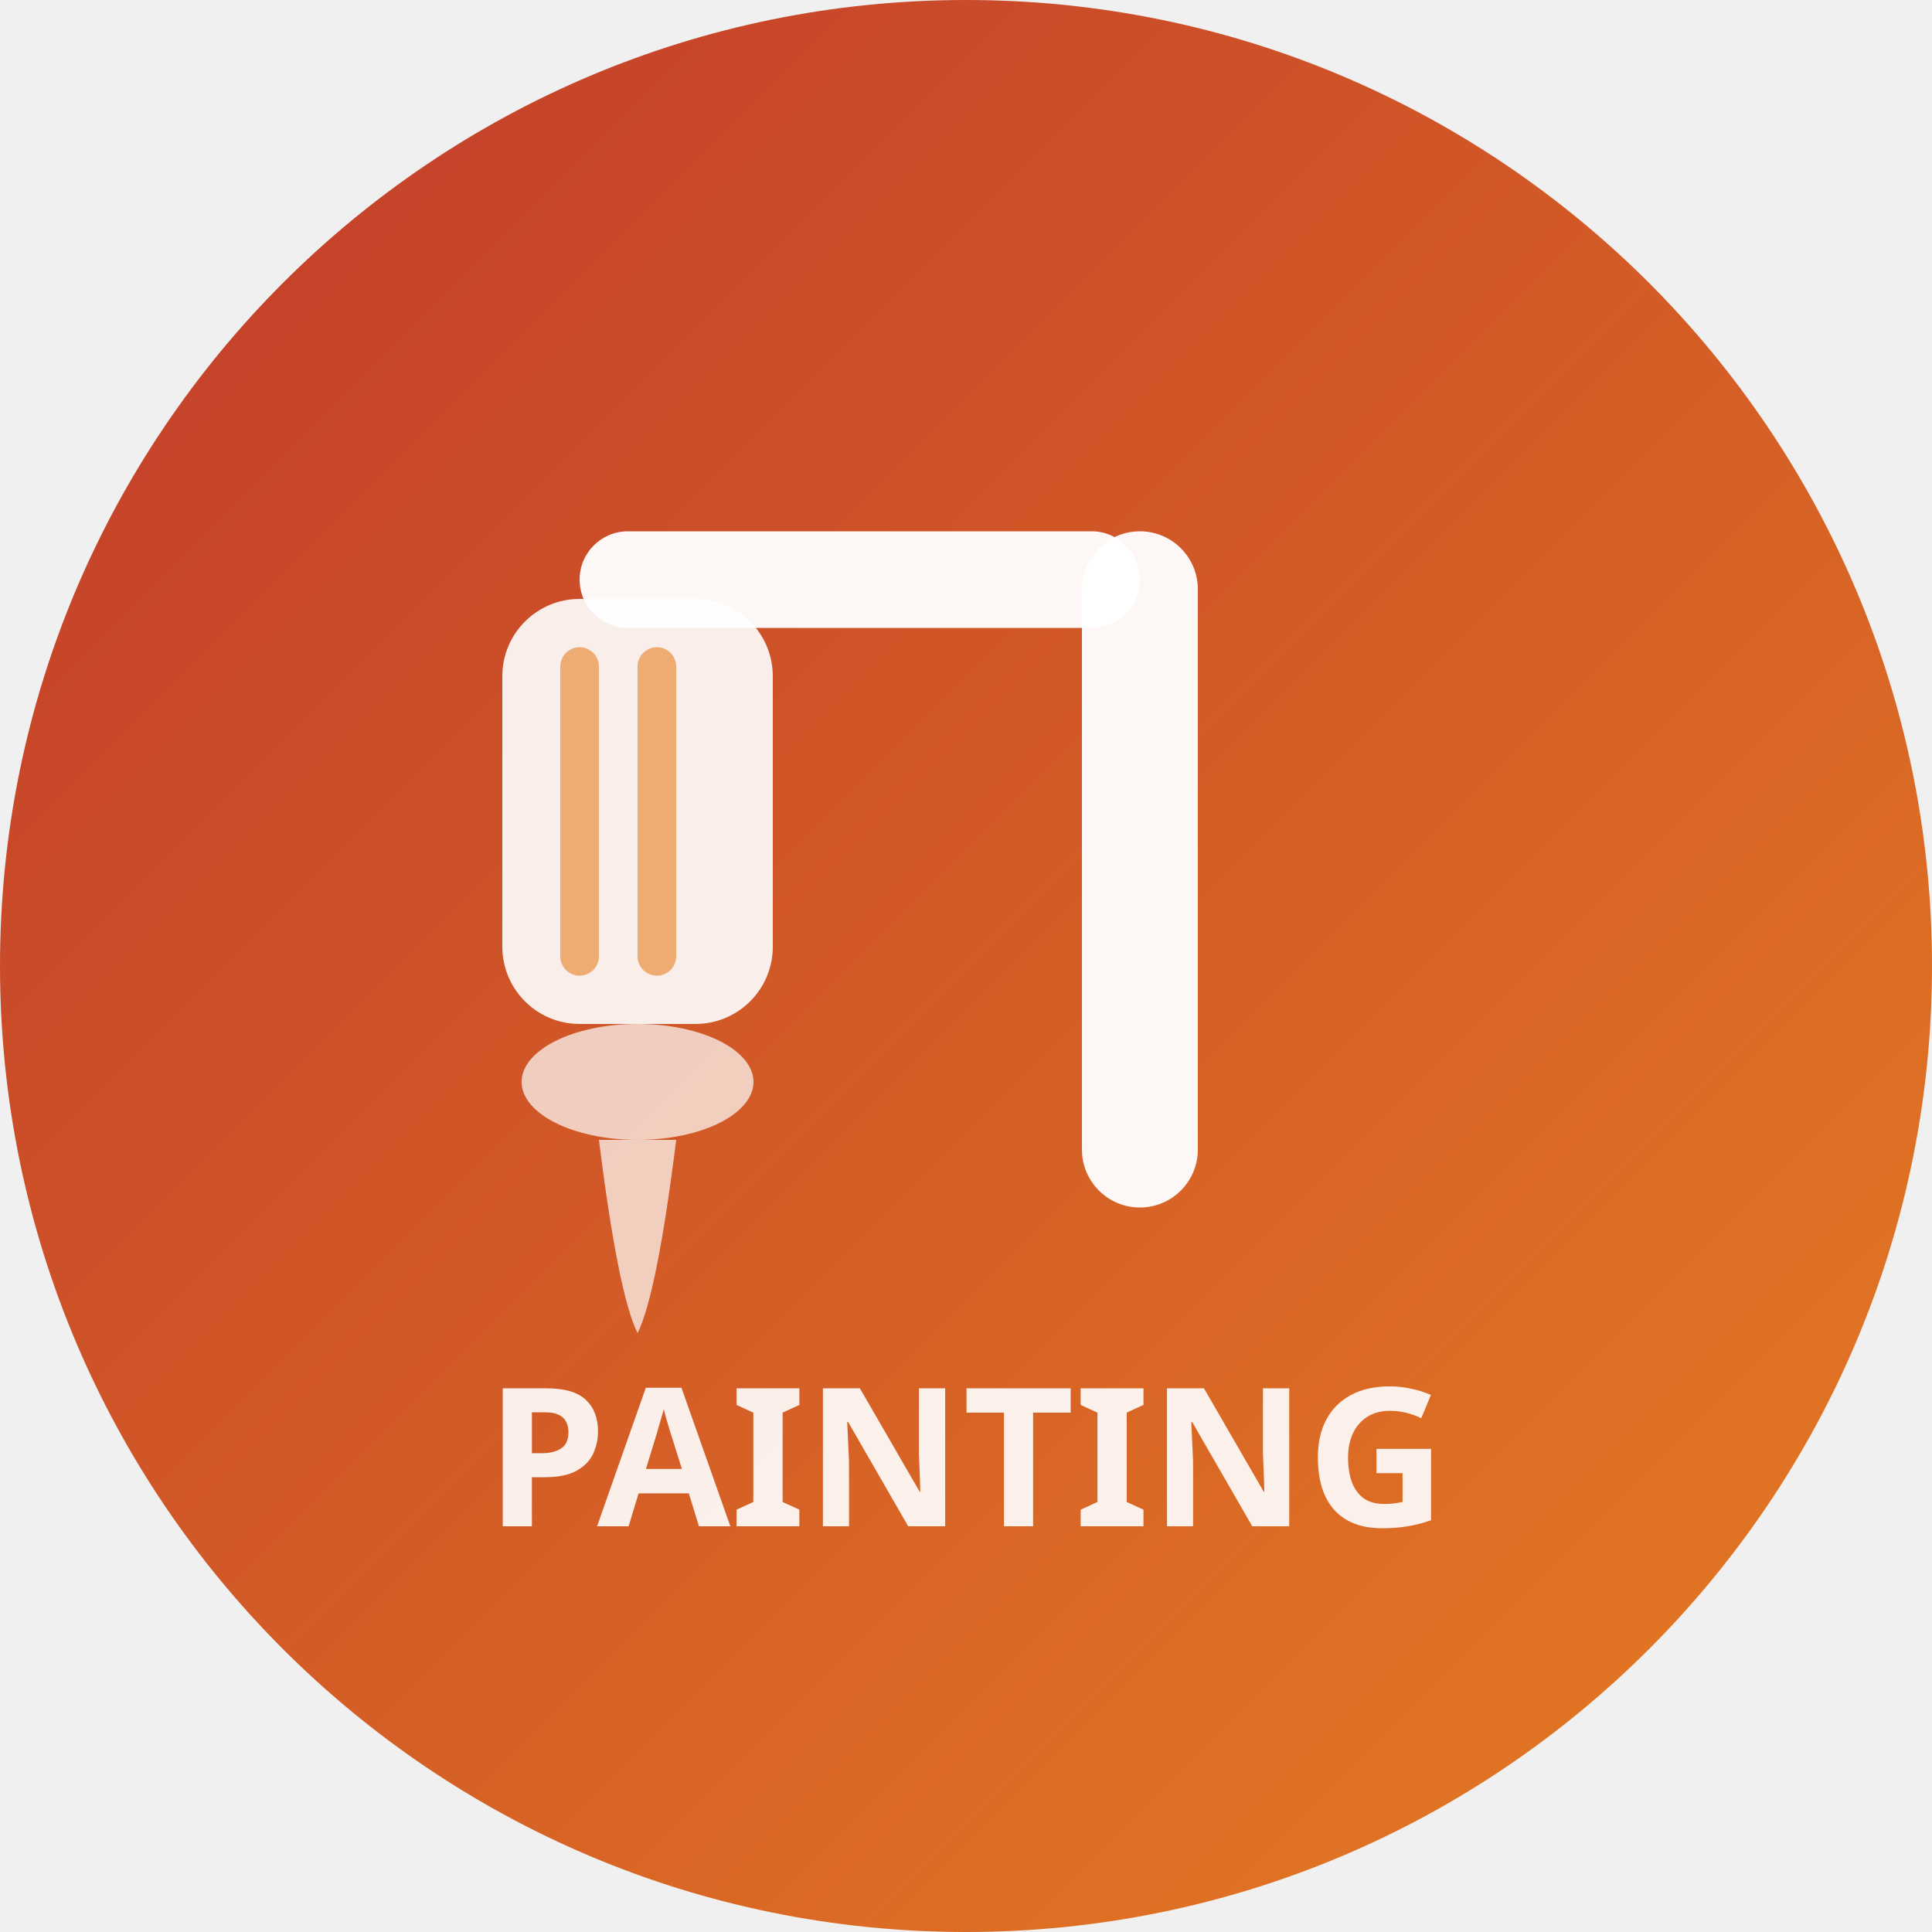
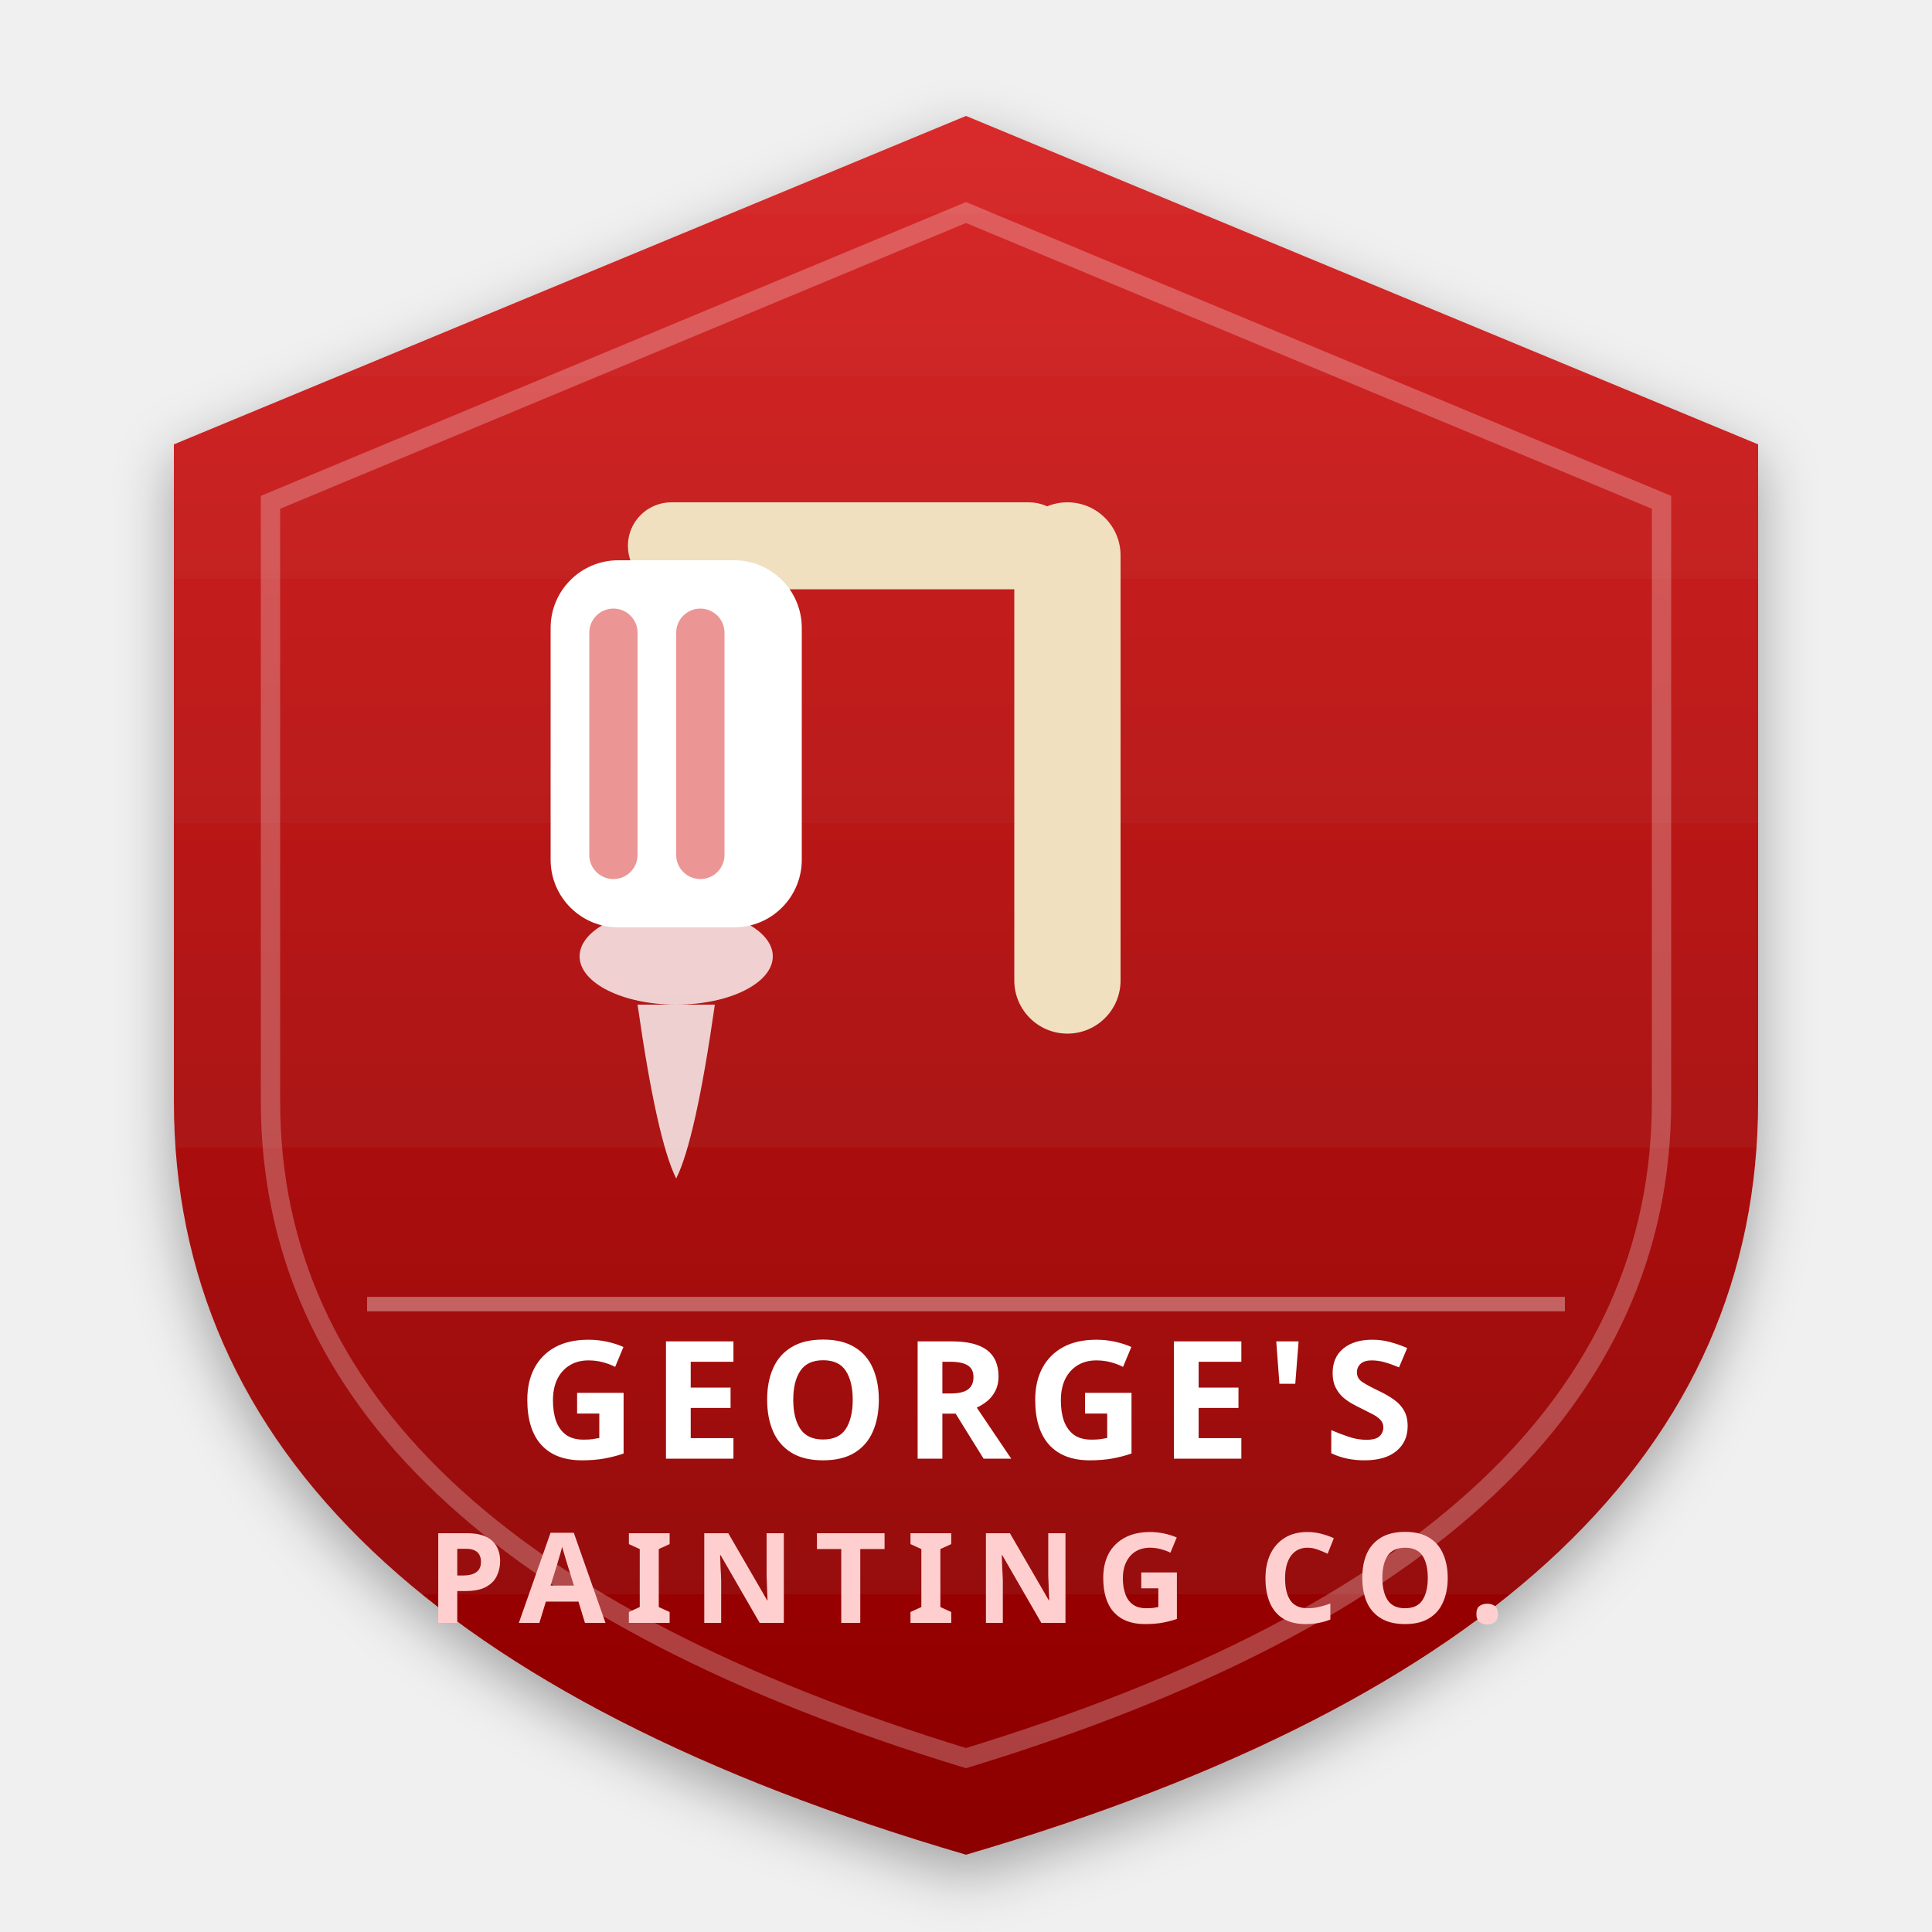
<svg xmlns="http://www.w3.org/2000/svg" viewBox="0 0 200 200" width="200" height="200">
  <defs>
-     <linearGradient id="g1" x1="0%" y1="0%" x2="100%" y2="100%">
-       <stop offset="0%" style="stop-color:#c0392b" />
-       <stop offset="100%" style="stop-color:#e67e22" />
+     <filter id="gs">
+       <feDropShadow dx="0" dy="2" stdDeviation="3" flood-color="#00000055" />
+     </filter>
+     <linearGradient id="gg1" x1="0%" y1="0%" x2="0%" y2="100%">
+       <stop offset="0%" style="stop-color:#D92B2B" />
+       <stop offset="100%" style="stop-color:#8B0000" />
    </linearGradient>
  </defs>
-   <circle cx="100" cy="100" r="100" fill="url(#g1)" />
-   <rect x="112" y="55" width="12" height="70" rx="6" fill="white" opacity="0.95" />
-   <rect x="60" y="55" width="58" height="10" rx="5" fill="white" opacity="0.95" />
-   <rect x="52" y="62" width="28" height="44" rx="8" fill="white" opacity="0.9" />
-   <rect x="58" y="67" width="4" height="34" rx="2" fill="#e67e22" opacity="0.6" />
-   <rect x="66" y="67" width="4" height="34" rx="2" fill="#e67e22" opacity="0.6" />
-   <ellipse cx="66" cy="112" rx="12" ry="6" fill="white" opacity="0.7" />
-   <path d="M62,118 Q64,134 66,138 Q68,134 70,118 Z" fill="white" opacity="0.7" />
-   <text x="100" y="158" font-family="Arial Black,sans-serif" font-size="20" font-weight="900" fill="white" text-anchor="middle" opacity="0.9">PAINTING</text>
+   <path d="M100,12 L182,46 L182,114 Q182,168 100,192 Q18,168 18,114 L18,46 Z" fill="url(#gg1)" filter="url(#gs)" />
+   <path d="M100,22 L172,52 L172,114 Q172,160 100,182 Q28,160 28,114 L28,52 Z" fill="none" stroke="rgba(255,255,255,0.25)" stroke-width="2" />
+   <rect x="105" y="52" width="11" height="55" rx="5.5" fill="#f0e0c0" />
+   <rect x="65" y="52" width="46" height="9" rx="4.5" fill="#f0e0c0" />
+   <rect x="57" y="58" width="26" height="38" rx="7" fill="white" />
+   <rect x="61" y="63" width="5" height="28" rx="2.5" fill="#D92B2B" opacity="0.5" />
+   <rect x="70" y="63" width="5" height="28" rx="2.5" fill="#D92B2B" opacity="0.5" />
+   <ellipse cx="70" cy="99" rx="10" ry="5" fill="white" opacity="0.8" />
+   <path d="M66,104 Q68,118 70,122 Q72,118 74,104Z" fill="white" opacity="0.8" />
+   <line x1="38" y1="135" x2="162" y2="135" stroke="rgba(255,255,255,0.35)" stroke-width="1.5" />
+   <text x="100" y="151" font-family="Arial Black,sans-serif" font-size="17" font-weight="900" fill="white" text-anchor="middle" letter-spacing="1.5">GEORGE'S</text>
+   <text x="100" y="168" font-family="Arial Black,sans-serif" font-size="13" font-weight="700" fill="#ffcfcf" text-anchor="middle" letter-spacing="2">PAINTING CO.</text>
</svg>
